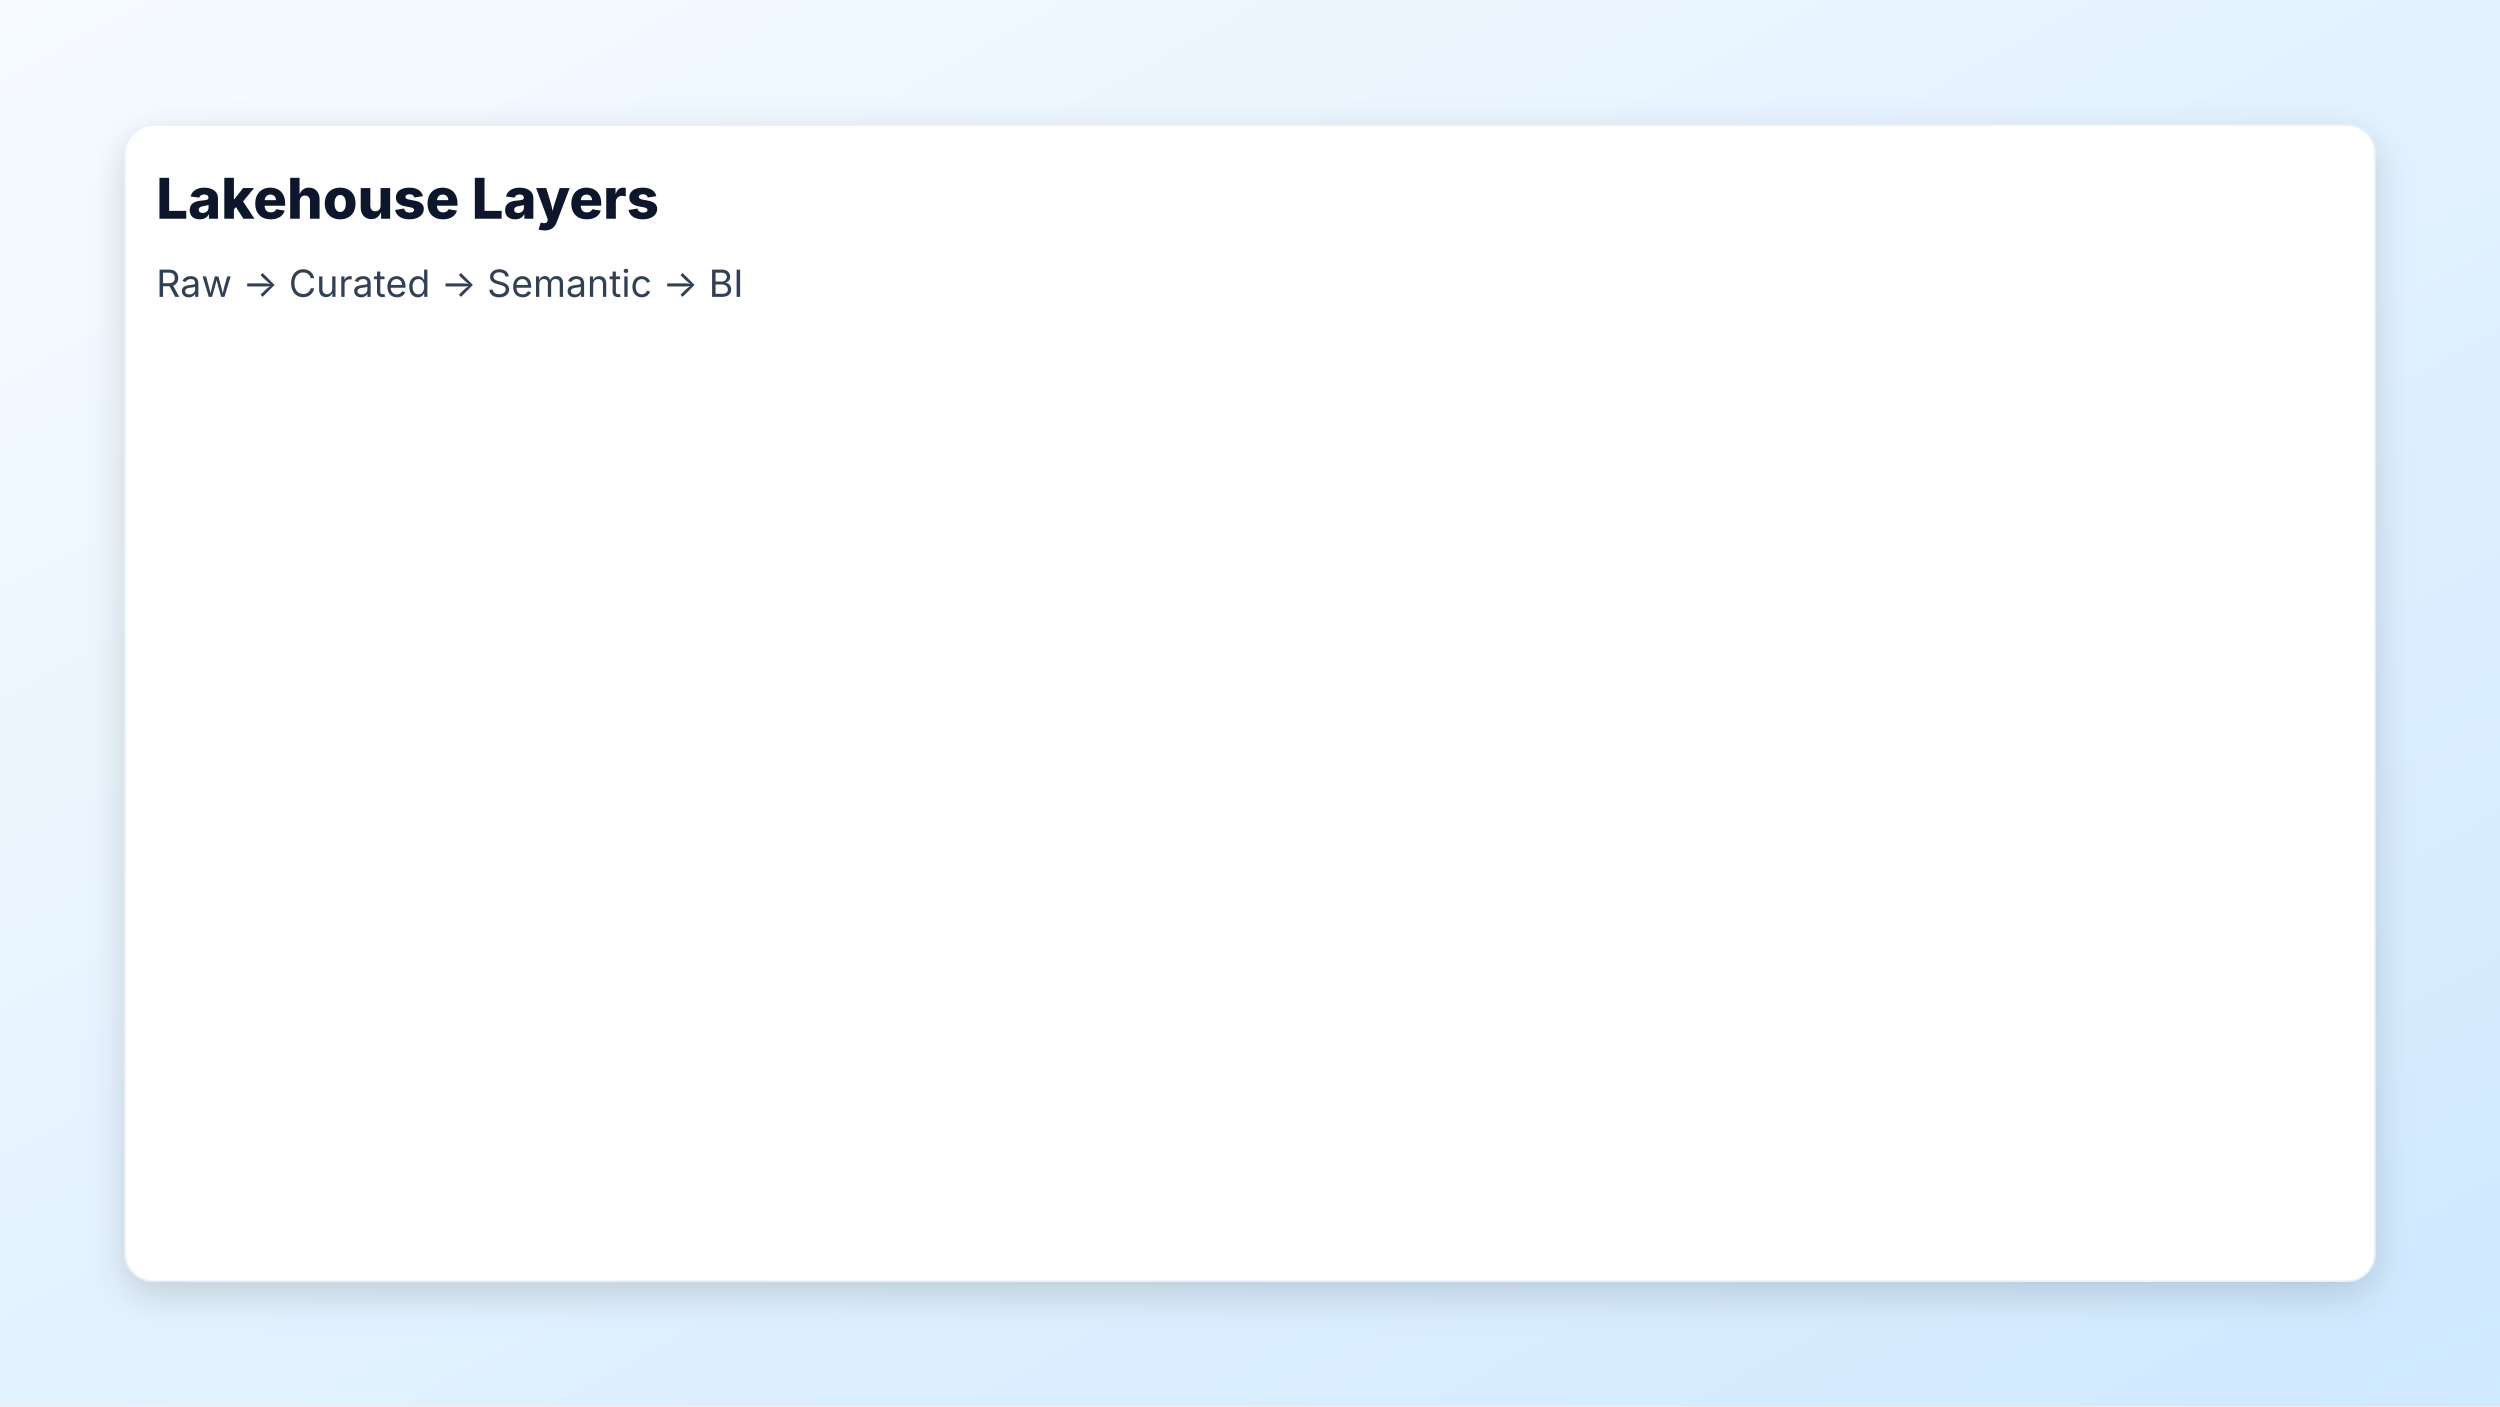
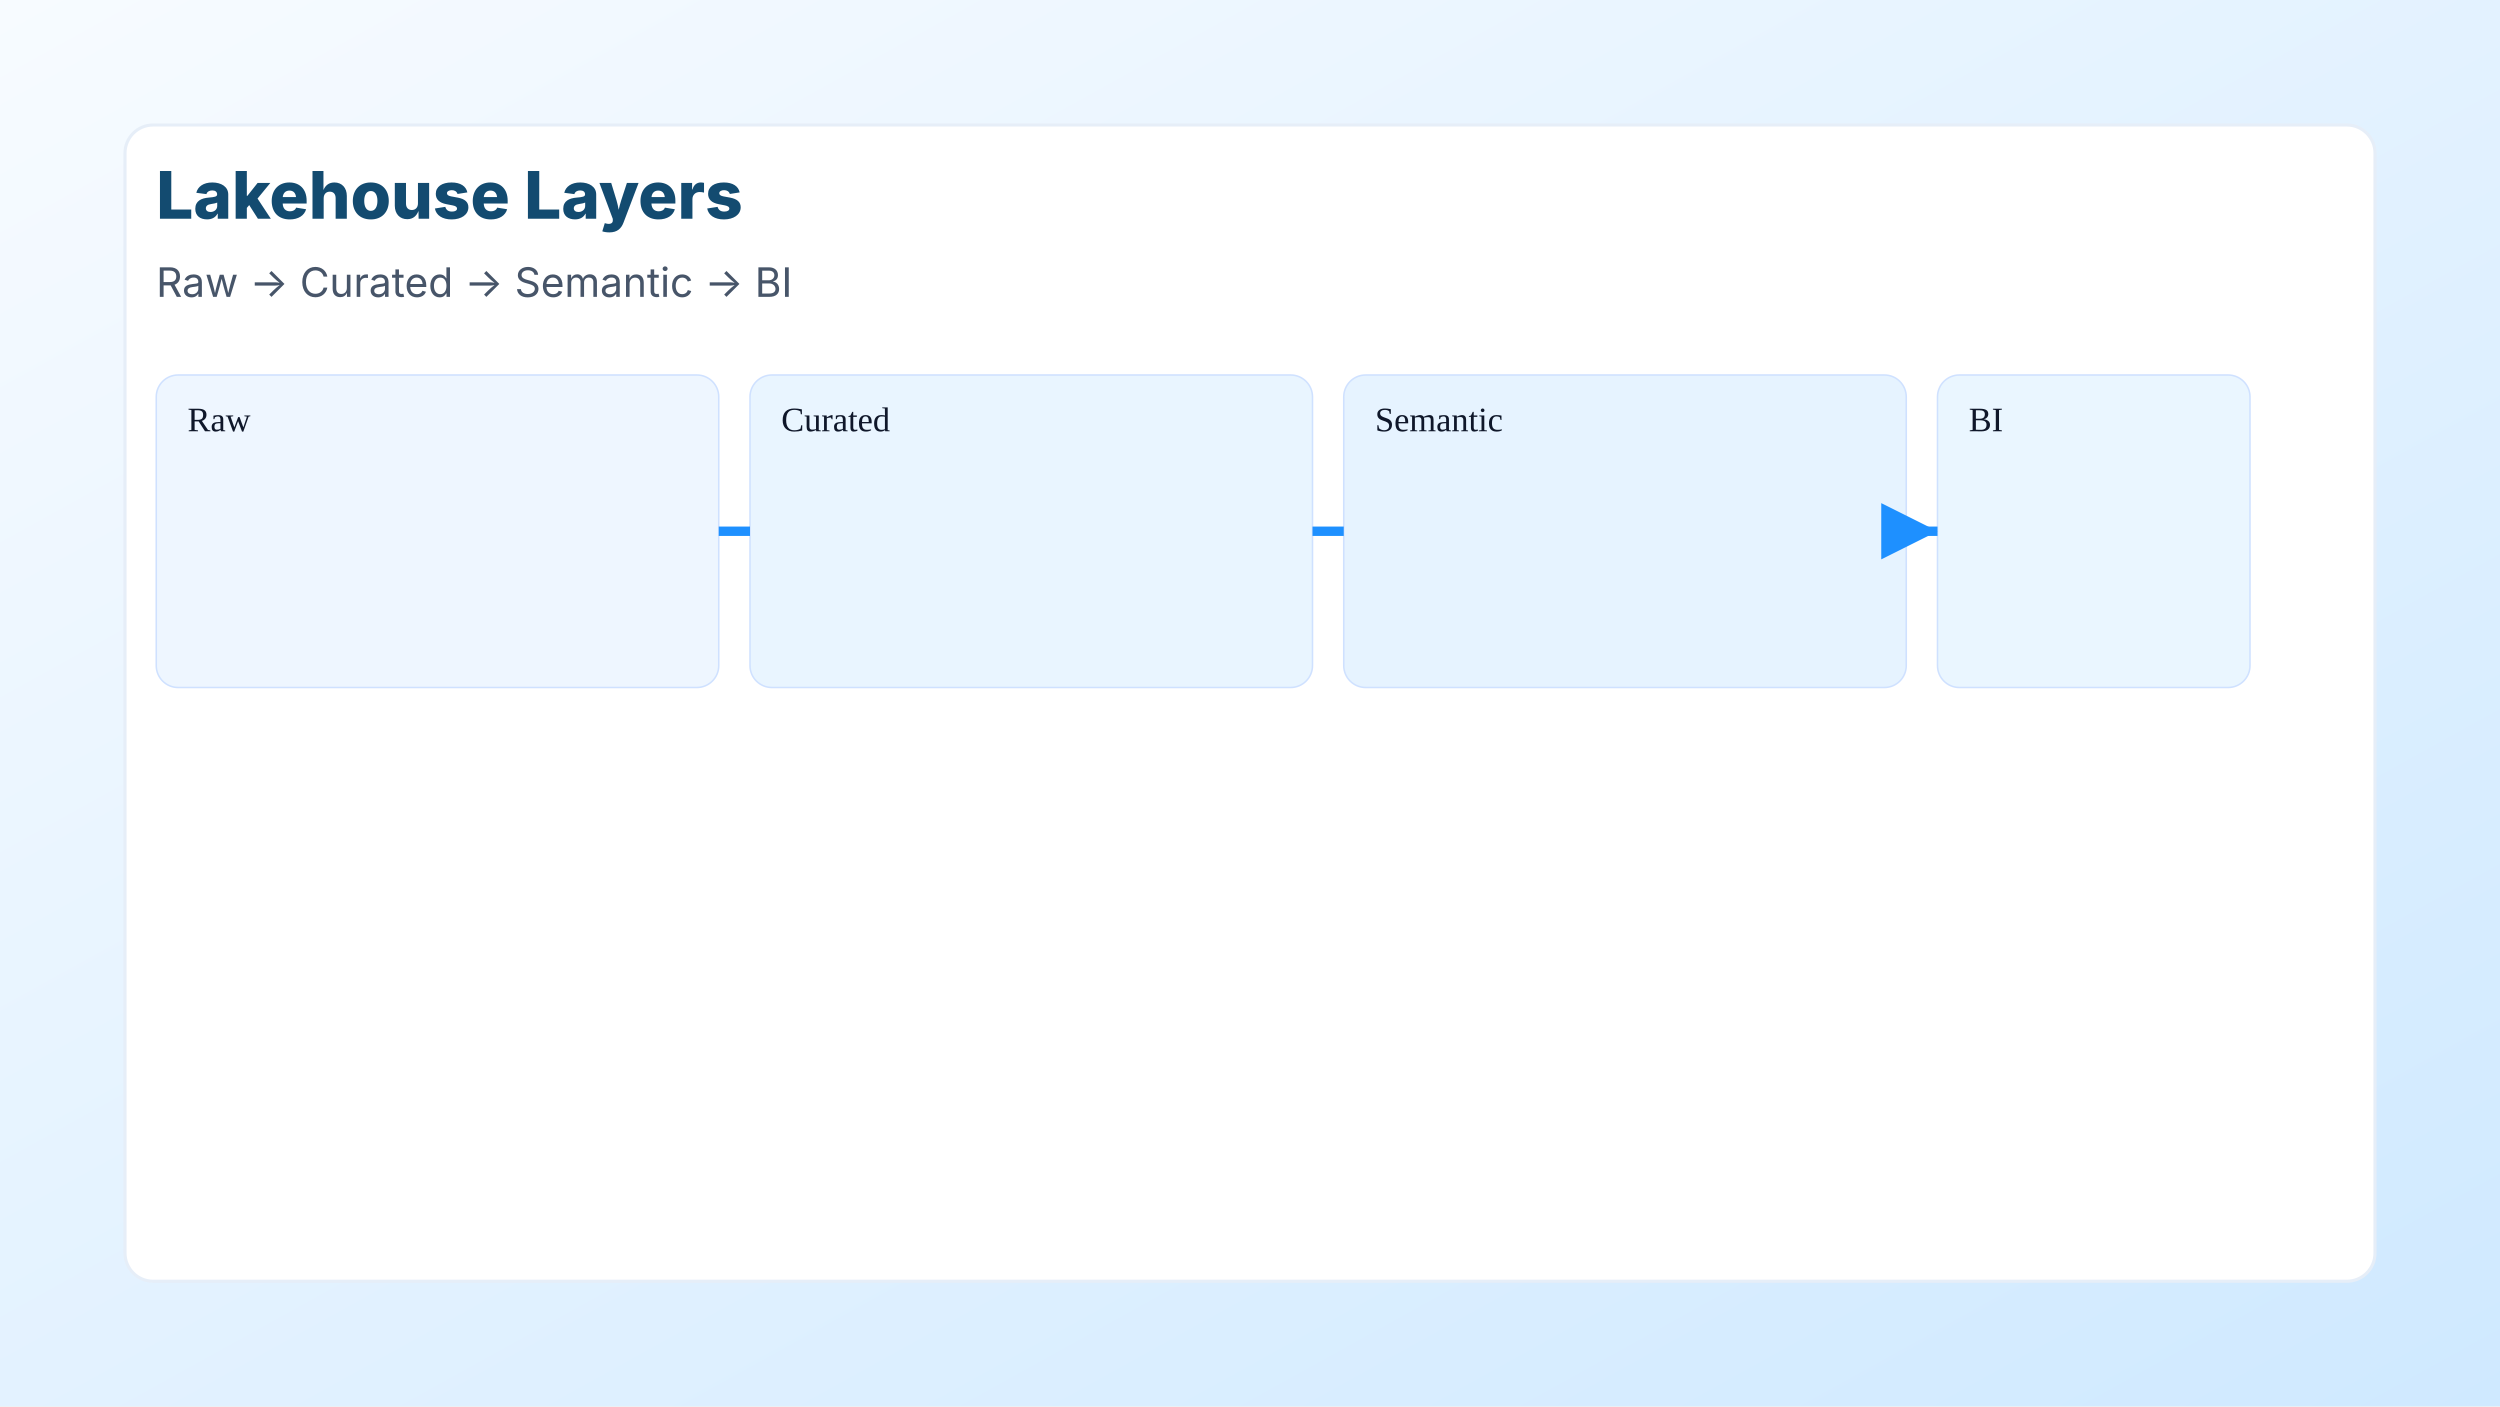
<svg xmlns="http://www.w3.org/2000/svg" width="1600" height="900">
  <defs>
    <linearGradient id="g" x1="0" y1="0" x2="1" y2="1">
      <stop offset="0%" stop-color="#f7fbff" />
      <stop offset="100%" stop-color="#cfe9ff" />
    </linearGradient>
-     <filter id="s" x="-20%" y="-20%" width="140%" height="140%">
-       <feDropShadow dx="0" dy="8" stdDeviation="12" flood-color="#000" flood-opacity="0.15" />
-     </filter>
  </defs>
  <rect width="100%" height="100%" fill="url(#g)" />
-   <g filter="url(#s)">
-     <rect x="80" y="80" rx="18" width="1440" height="740" fill="white" stroke="#e6eef8" />
-     <text x="100" y="140" font-family="Inter,Arial" font-size="36" fill="#0f172a" font-weight="800">Lakehouse Layers</text>
-     <text x="100" y="190" font-family="Inter,Arial" font-size="24" fill="#334155">Raw → Curated → Semantic → BI</text>
+   <g>
+     <rect x="80" y="80" rx="18" width="1440" height="740" fill="#ffffff" stroke="#e6eef8" stroke-width="2" />
+     <text x="100" y="140" font-family="Inter, Arial" font-size="42" fill="#134b70" font-weight="800">Lakehouse Layers</text>
+     <text x="100" y="190" font-family="Inter, Arial" font-size="26" fill="#475569">Raw → Curated → Semantic → BI</text>
+     <g transform="translate(100,240)">
+       <rect x="0" y="0" width="360" height="200" rx="14" fill="#eef6ff" stroke="#cfe1ff" />
+       <text x="20" y="36" font-size="22" fill="#0f172a">Raw</text>
+       <rect x="380" y="0" width="360" height="200" rx="14" fill="#e9f5ff" stroke="#cfe1ff" />
+       <text x="400" y="36" font-size="22" fill="#0f172a">Curated</text>
+       <rect x="760" y="0" width="360" height="200" rx="14" fill="#e6f3ff" stroke="#cfe1ff" />
+       <text x="780" y="36" font-size="22" fill="#0f172a">Semantic</text>
+       <rect x="1140" y="0" width="200" height="200" rx="14" fill="#eaf6ff" stroke="#cfe1ff" />
+       <text x="1160" y="36" font-size="22" fill="#0f172a">BI</text>
+       <path d="M360,100 L380,100 M740,100 L760,100 M1120,100 L1140,100" stroke="#1e90ff" stroke-width="6" marker-end="url(#arrow)" />
+     </g>
+     <defs>
+       <marker id="arrow" viewBox="0 0 10 10" refX="10" refY="5" markerWidth="6" markerHeight="6" orient="auto-start-reverse">
+         <path d="M 0 0 L 10 5 L 0 10 z" fill="#1e90ff" />
+       </marker>
+     </defs>
  </g>
</svg>
